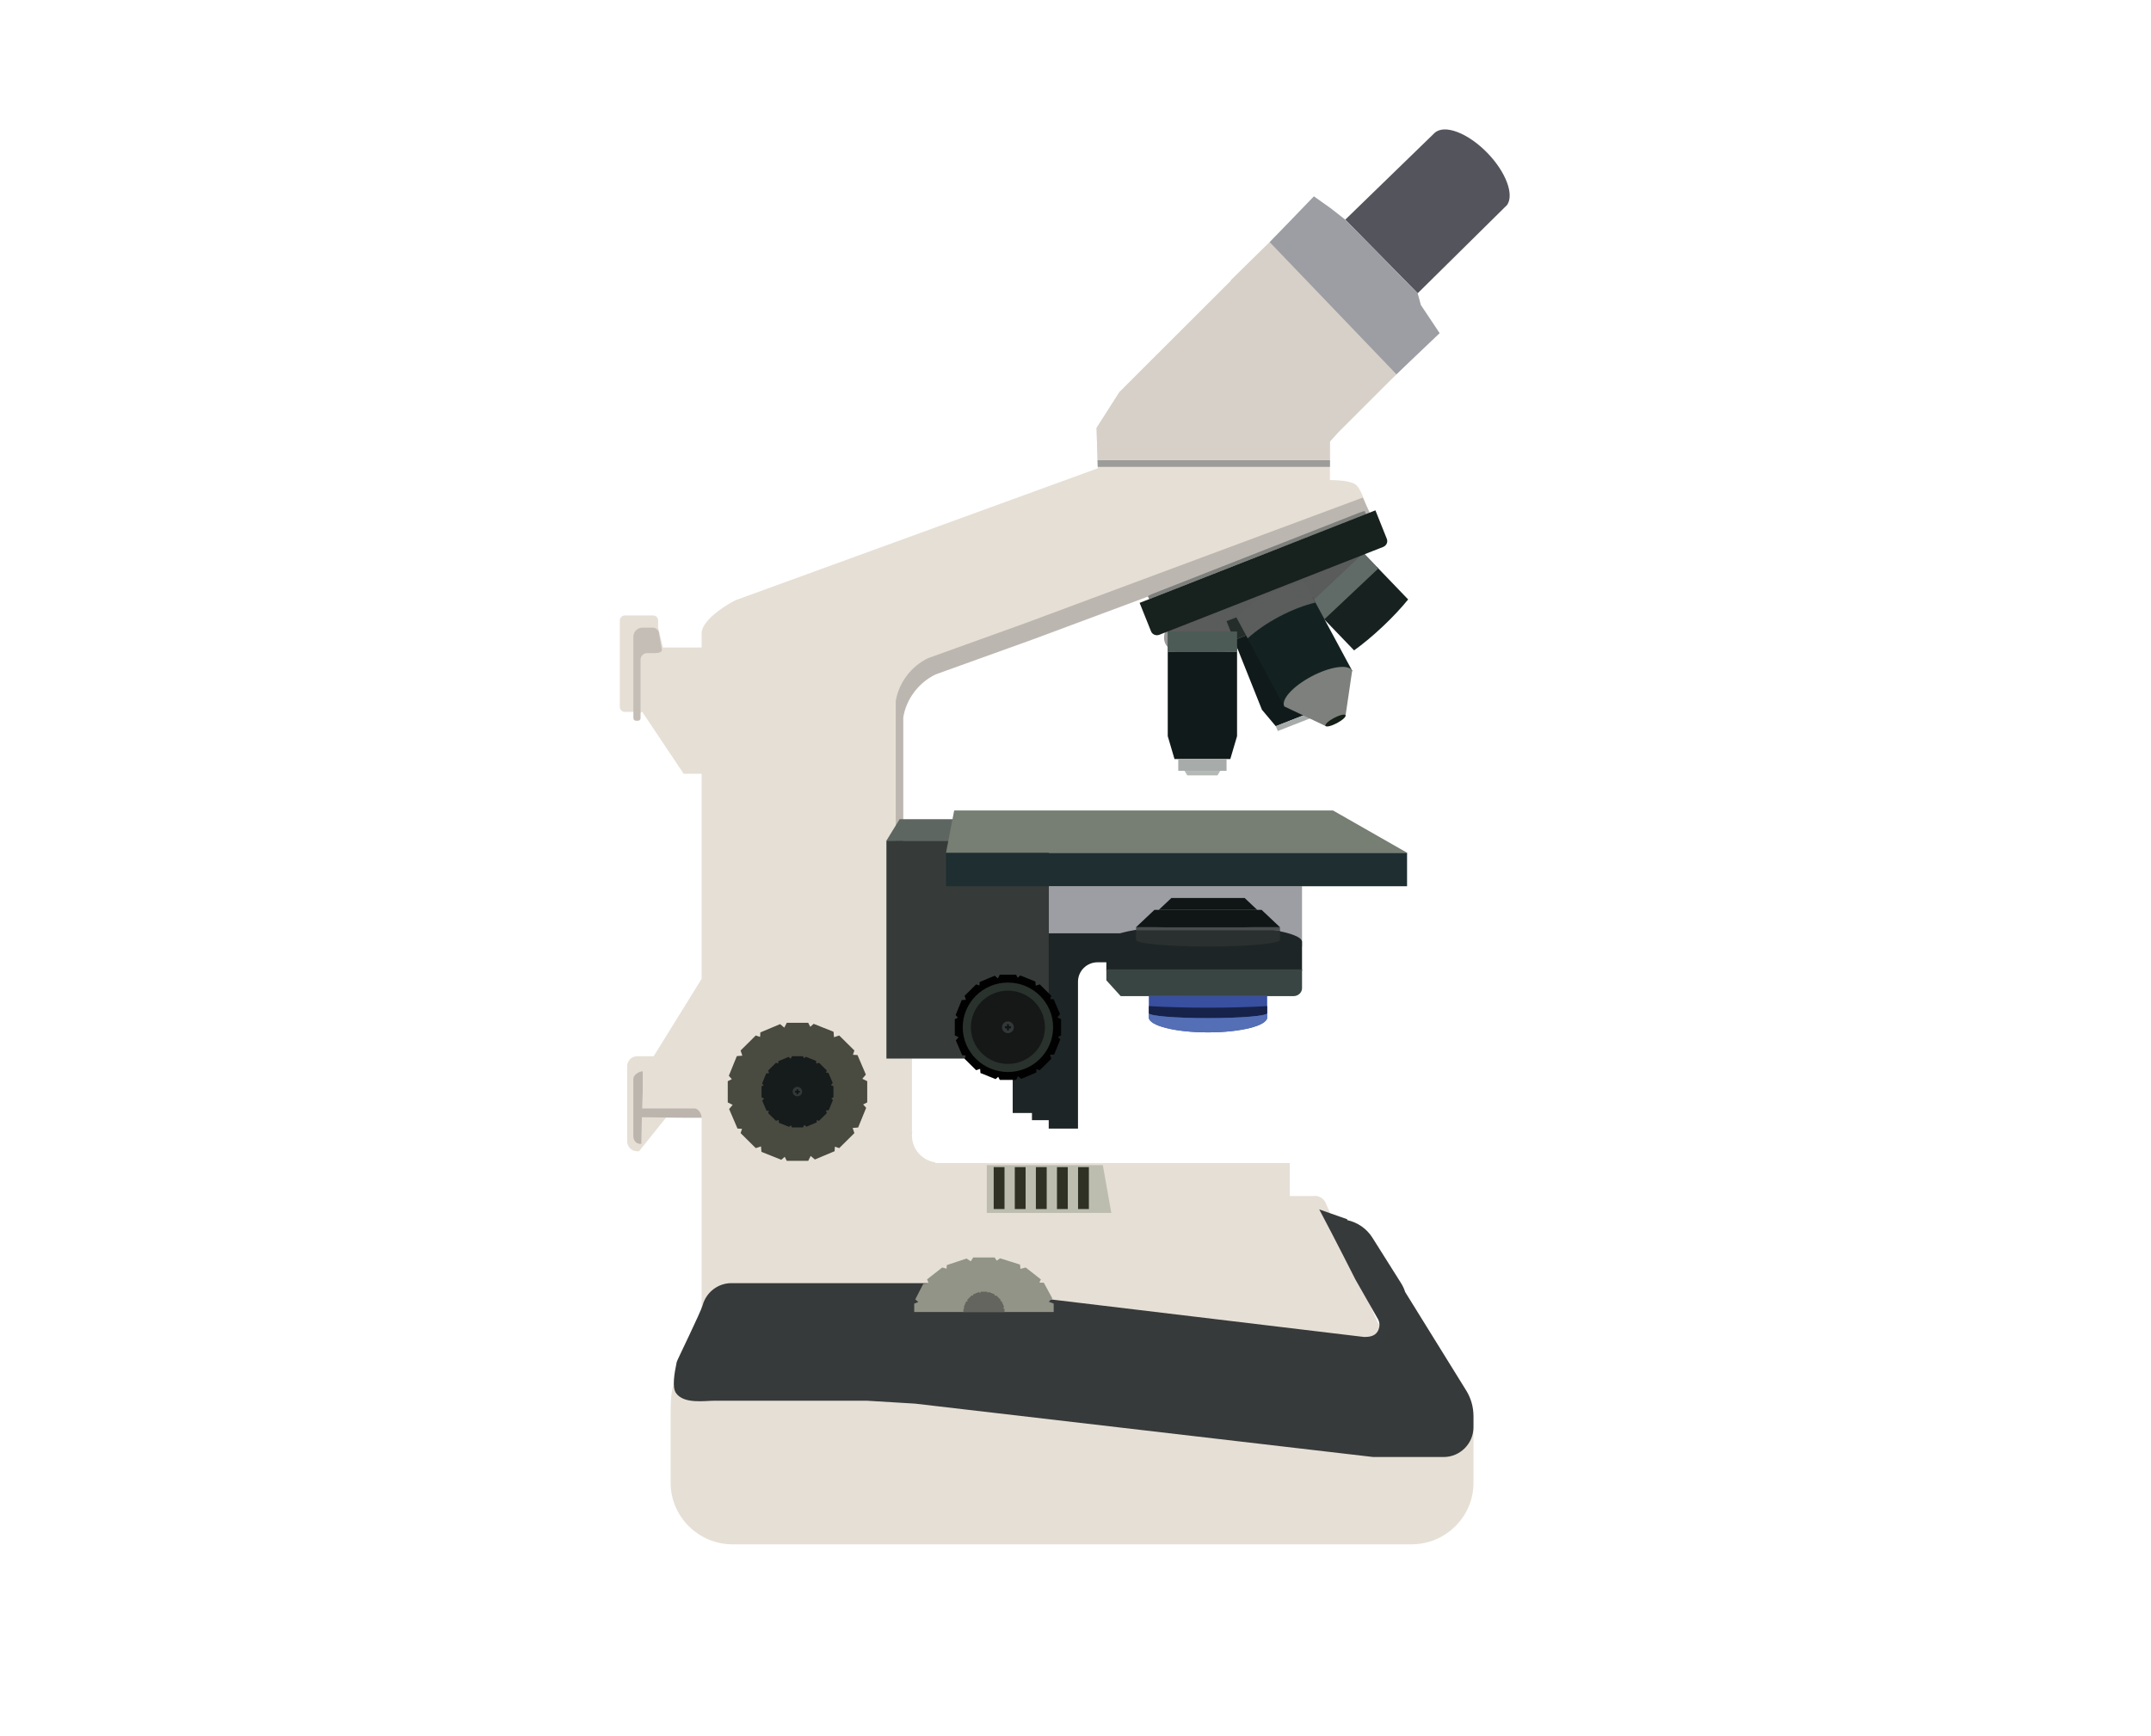
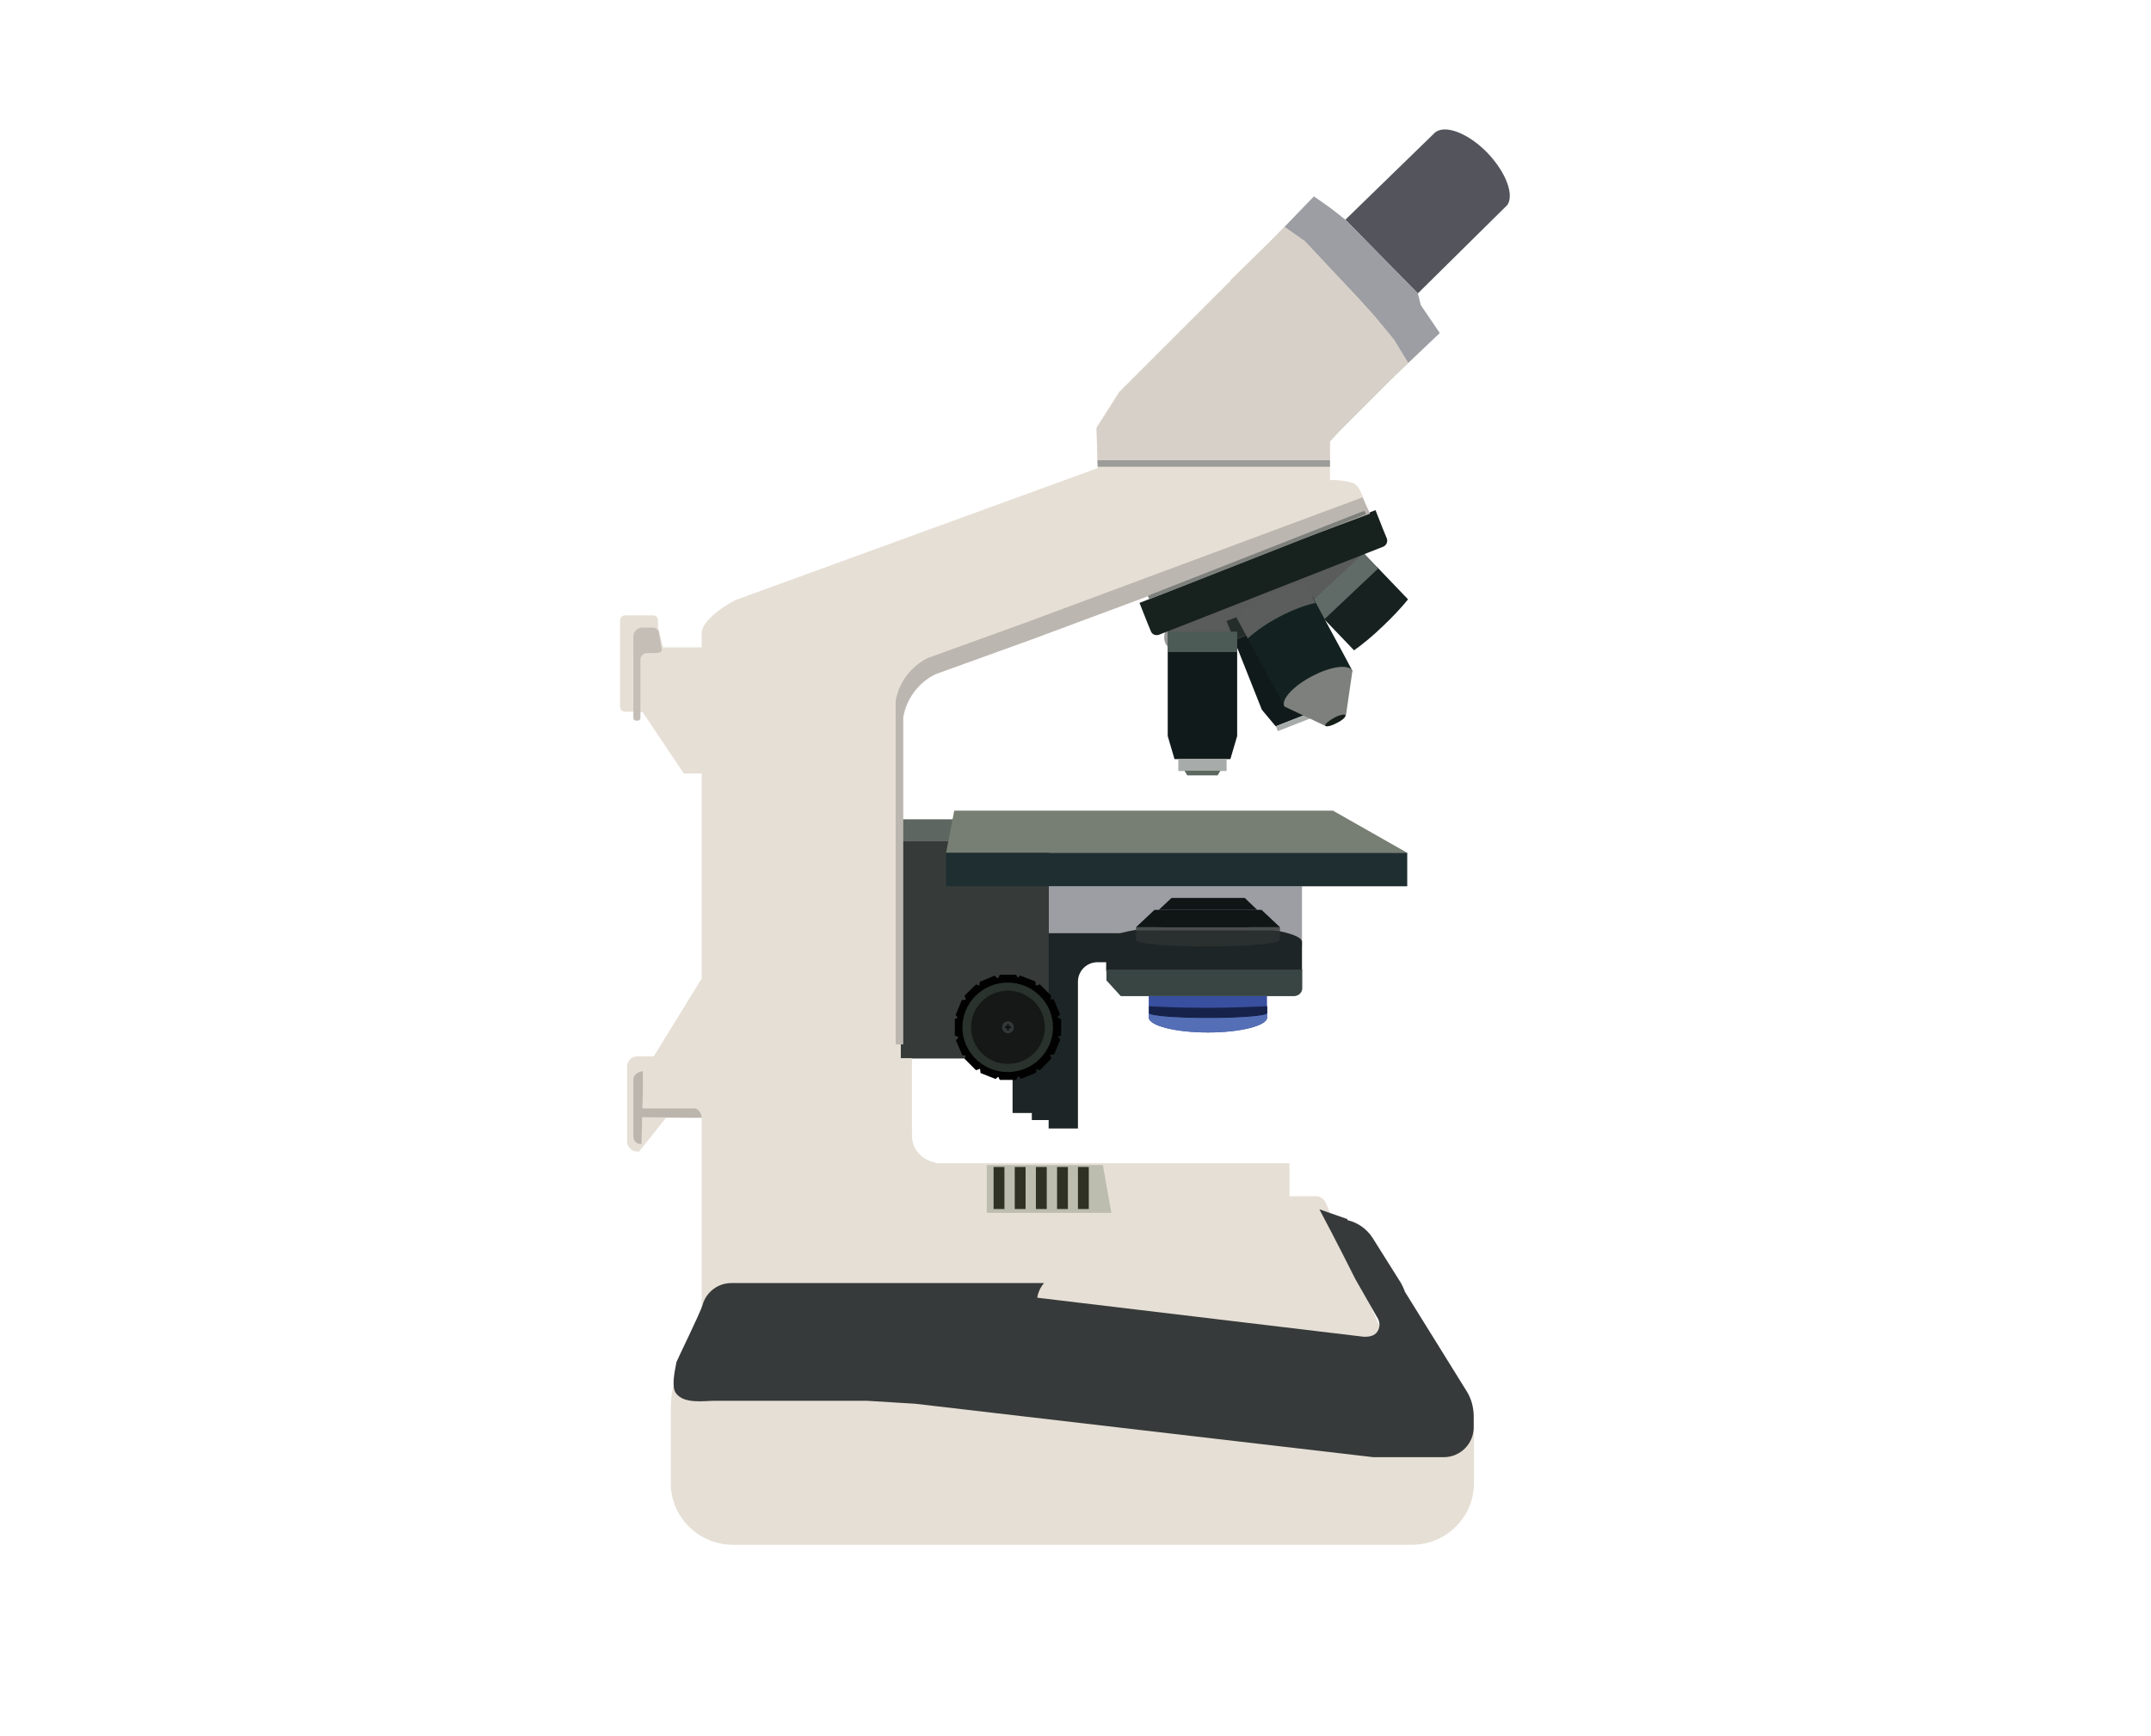
- <svg xmlns="http://www.w3.org/2000/svg" version="1.1" x="0px" y="0px" viewBox="0 0 792.998 640.101" enable-background="new 0 0 792.998 640.101" xml:space="preserve">
-   <path fill="#E6DFD5" d="M520.361,500.29c0,0-11.652-10.822-12.609-13.016l-19.014-43.709c-0.588-1.354-1.803-2.258-3.17-2.533  l-0.004-0.016h-0.062c-0.51-0.094-1.035-0.09-1.561,0h-8.455V428.86H344.832v-0.27c-4.879-0.705-8.632-4.854-8.632-9.879  c0-0.496,0.05-0.977,0.12-1.453h-0.12v-27.016h-4.089V263.626c1.056-6.756,5.684-12.873,11.895-15.865l35.742-12.866l124.531-46.342  c0,0-2.123-8.442-4.742-10.045c-2.615-1.603-9.248-1.488-9.248-1.488v-14.195l3.074-3.434l18.746-18.728l7.002-6.873l-5.156-8.511  l-7.553-9.157l-5.395-5.953l-9.869-10.531l-10.023-10.684l-7.395-5.185l-20.008,19.634l0.105,0.107l-41.143,41.099l-8.411,13.181  l0.463,14.881l-133.43,48.596c-1.019,0.367-12.633,6.698-12.633,12.305v5.182h-14.266l-1.776-7.378v-2.627  c0-1-0.826-1.815-1.835-1.815h-10.436c-1.01,0-1.835,0.815-1.835,1.815v31.928c0,0.997,0.826,1.816,1.835,1.816h5.331v0.595  l0.907-0.595h0.184l15.274,22.823h6.615v75.608l-17.669,28.537h-6.087c-2.03,0-3.691,1.645-3.691,3.652v27.738  c0,2.01,1.661,3.652,3.691,3.652h0.686l9.947-12.385l0.17-0.047h12.957v88.758c0,0.814,0.097,1.609,0.27,2.375  c-4.251,2.375-8.497,2.738-10.513,7.168c-1.282,2.822-1.173,9.266-1.173,12.545v23.891c0,12.443,10.286,22.625,22.852,22.625  h250.266c12.566,0,22.852-10.182,22.852-22.625v-23.891C543.215,514.792,532.93,500.29,520.361,500.29" />
-   <line fill="none" x1="337.093" y1="391.167" x2="334.32" y2="391.167" />
-   <path fill="#BCB6B0" d="M333.004,264.549c1.057-6.756,5.686-12.874,11.895-15.864l35.742-12.868l124.531-46.34l-2.775-5.999  l-124.528,46.34l-35.742,12.868c-6.21,2.991-10.841,9.108-11.896,15.866v126.619h2.773V264.549z" />
-   <path fill="#ADA598" d="M433.402,145.654c2.979,0,2.98-4.579,0-4.579C430.426,141.074,430.42,145.654,433.402,145.654" />
-   <polygon fill="#D7D0C8" points="490.289,172.133 490.289,162.824 493.357,159.391 512.107,140.663 519.109,133.788 513.951,125.276   506.398,116.119 501,110.167 491.135,99.635 481.115,88.951 473.715,83.767 453.713,103.399 453.822,103.506 412.676,144.607   404.265,157.788 404.712,172.133 " />
-   <polygon fill="#9C9C9A" points="404.633,169.693 404.712,172.136 490.289,172.136 490.289,169.693 " />
-   <path fill="#BCB5AD" d="M236.958,395.03c-1.359,0-3.461,1.256-3.461,2.787v21.166c0,1.533,1.114,2.787,2.47,2.787h0.459l0.184-8.586  l0.347-10.988v-5.15v-2.016H236.958z" />
-   <path fill="#BCB5AD" d="M258.672,412.142c0-1.346-1.163-3.426-2.583-3.426h-19.615c-1.423,0-2.584,1.1-2.584,2.443v0.76  l18.138,0.223h4.772H258.672L258.672,412.142z" />
-   <path fill="#C4BEB7" d="M240.591,231.429h-3.753c-1.827,0-3.324,1.483-3.324,3.293v3.714v26.398c0,0.503,0.415,0.911,0.921,0.911  h0.792c0.508,0,0.921-0.408,0.921-0.911v-21.584c0-1.343,1.101-2.433,2.459-2.433h1.985c1.322,0,3.419,0.081,3.419-1.229  l-1.014-5.778C242.997,232.5,241.914,231.429,240.591,231.429" />
-   <path fill="#373A3A" d="M518.041,476.403c-0.361-1.121-0.854-2.221-1.51-3.26l-10.57-16.775c-2.166-3.432-5.539-5.65-9.225-6.467  l-0.107-0.35l-10.271-3.609c6.068,11.43,12.881,24.955,13.316,25.811l8.398,14.73c0.441,0.869,0.611,1.865,0.424,2.822  c-0.494,2.479-2.186,3.662-5.197,3.662h-0.49l-120.438-14.445c0.32-2.031,1.196-3.883,2.463-5.395h-49.832h-4.57h-60.793  c-5.028,0-9.293,3.436-10.575,8.078c-0.726,2.629-9.44,20.332-9.575,20.973c-0.918,4.398-1.765,9.379-0.242,11.518  c2.913,4.088,10.496,2.779,14.36,2.779h55.856l17.888,1.08l168.885,19.68h26.01c6.033,0,10.969-4.945,10.969-10.986v-4.141  c0-3.33-0.93-6.588-2.689-9.424L518.041,476.403z" />
-   <path fill="#54555C" d="M548.455,56.504c-7.229-7.511-16.01-10.846-19.611-7.45c-0.283,0.271-32.887,31.932-32.887,31.932  l26.699,27.151l32.961-32.559C558.258,71.792,555.248,63.56,548.455,56.504" />
-   <polygon fill="#9C9EA3" points="495.953,80.988 490.518,76.741 484.387,72.394 468.096,89.283 514.812,138.004 530.75,122.845   523.82,112.456 522.652,108.138 507.812,93.045 " />
-   <rect x="386.688" y="326.783" fill="#9C9EA3" width="93.324" height="22.223" />
-   <polygon fill="#5D6660" points="386.688,309.962 326.796,309.962 331.65,302.057 386.688,302.057 " />
-   <polygon fill="#363B39" points="326.796,309.962 326.796,390.323 373.35,390.323 373.35,376.433 386.688,376.433 386.688,309.962   " />
-   <rect x="348.766" y="314.419" fill="#1E2E31" width="169.965" height="12.363" />
-   <polygon fill="#777E73" points="351.771,298.851 491.443,298.851 518.73,314.419 348.766,314.419 " />
-   <polygon fill="#494A40" points="317.899,397.767 319.216,396.233 319.114,395.993 316.231,389.269 316.128,389.028 314.448,388.927   314.981,387.345 314.796,387.161 309.577,381.995 309.392,381.81 307.465,382.448 307.303,380.444 307.061,380.345 300.217,377.608   299.973,377.509 298.712,378.614 297.96,377.126 297.699,377.126 290.318,377.126 290.054,377.126 289.146,378.923 287.602,377.618   287.36,377.72 280.565,380.573 280.323,380.675 280.219,382.341 278.623,381.81 278.438,381.995 273.219,387.161 273.034,387.345   273.675,389.257 271.651,389.415 271.552,389.651 268.789,396.429 268.692,396.671 269.804,397.919 268.299,398.665   268.299,398.923 268.299,406.229 268.299,406.489 270.116,407.39 268.798,408.919 268.9,409.157 271.785,415.882 271.886,416.126   273.566,416.228 273.034,417.808 273.219,417.989 278.438,423.157 278.623,423.341 280.551,422.704 280.714,424.71 280.956,424.806   287.798,427.544 288.043,427.64 289.302,426.54 290.054,428.03 290.318,428.03 297.699,428.03 297.96,428.03 298.869,426.231   300.415,427.534 300.656,427.433 307.45,424.579 307.69,424.478 307.796,422.813 309.392,423.341 309.577,423.157 314.796,417.989   314.981,417.808 314.339,415.901 316.366,415.743 316.462,415.497 319.228,408.726 319.325,408.483 318.212,407.235   319.716,406.489 319.716,406.229 319.716,398.923 319.716,398.665 " />
-   <polygon fill="#919486" points="388.457,483.767 388.457,480.88 388.457,480.677 386.641,479.966 387.957,478.757 387.855,478.565   384.972,473.253 384.869,473.065 383.191,472.985 383.722,471.735 383.537,471.589 378.318,467.509 378.133,467.364   376.207,467.868 376.045,466.286 375.801,466.204 368.957,464.042 368.713,463.966 367.453,464.837 366.7,463.661 366.438,463.661   359.059,463.661 358.796,463.661 357.886,465.083 356.341,464.054 356.1,464.132 349.307,466.388 349.062,466.466 348.958,467.78   347.363,467.364 347.178,467.509 341.96,471.589 341.773,471.735 342.418,473.241 340.393,473.368 340.293,473.556 337.529,478.911   337.43,479.099 338.543,480.087 337.039,480.677 337.039,480.88 337.039,483.767 " />
-   <polygon fill="#63655E" points="370.314,483.767 370.314,482.69 370.314,482.614 369.779,482.351 370.169,481.899 370.137,481.831   369.289,479.853 369.258,479.778 368.764,479.749 368.92,479.284 368.867,479.231 367.332,477.708 367.275,477.655 366.708,477.845   366.661,477.249 366.59,477.224 364.575,476.417 364.504,476.388 364.133,476.714 363.91,476.274 363.834,476.274 361.662,476.274   361.584,476.274 361.318,476.806 360.863,476.419 360.791,476.452 358.793,477.292 358.719,477.321 358.69,477.812 358.219,477.655   358.166,477.708 356.627,479.231 356.574,479.284 356.764,479.845 356.168,479.89 356.139,479.966 355.325,481.956 355.296,482.028   355.625,482.397 355.182,482.614 355.182,482.69 355.182,483.767 " />
-   <polygon fill="#161B1B" points="306.319,400.097 306.997,399.308 306.946,399.183 305.459,395.718 305.406,395.593 304.542,395.54   304.816,394.728 304.722,394.632 302.032,391.97 301.936,391.876 300.941,392.202 300.86,391.169 300.735,391.12 297.208,389.71   297.084,389.659 296.433,390.228 296.043,389.46 295.91,389.46 292.106,389.46 291.97,389.46 291.502,390.386 290.706,389.712   290.581,389.767 287.08,391.237 286.957,391.29 286.902,392.146 286.079,391.876 285.983,391.97 283.296,394.632 283.199,394.728   283.53,395.712 282.487,395.794 282.435,395.915 281.01,399.407 280.959,399.532 281.534,400.177 280.758,400.558 280.758,400.694   280.758,404.456 280.758,404.593 281.695,405.054 281.018,405.843 281.071,405.97 282.555,409.433 282.608,409.556 283.472,409.612   283.199,410.425 283.296,410.521 285.983,413.181 286.079,413.278 287.072,412.952 287.155,413.983 287.281,414.032   290.808,415.444 290.934,415.493 291.585,414.923 291.97,415.692 292.106,415.692 295.91,415.692 296.043,415.692 296.513,414.765   297.309,415.438 297.434,415.386 300.935,413.915 301.059,413.864 301.113,413.005 301.936,413.278 302.032,413.181   304.722,410.521 304.816,410.425 304.486,409.442 305.528,409.36 305.579,409.237 307.005,405.747 307.055,405.62 306.481,404.978   307.257,404.593 307.257,404.456 307.257,400.694 307.257,400.558 " />
-   <path fill="#323737" d="M295.72,402.493c0,0.955-0.785,1.736-1.752,1.736c-0.969,0-1.756-0.779-1.756-1.736  c0-0.961,0.788-1.74,1.756-1.74C294.935,400.753,295.72,401.532,295.72,402.493" />
-   <polygon fill="#111314" points="294.867,402.288 294.256,402.288 294.256,401.683 293.675,401.683 293.675,402.288 293.062,402.288   293.062,402.862 293.675,402.862 293.675,403.47 294.256,403.47 294.256,402.862 294.867,402.862 " />
+ <svg xmlns="http://www.w3.org/2000/svg" version="1.1" baseProfile="basic" id="microscopeSide" x="0px" y="0px" viewBox="0 0 793 640.1" xml:space="preserve">
+   <g id="ocularLensSide">
+     <path fill="#54555C" d="M548.5,56.5c-7.2-7.5-16-10.8-19.6-7.5c-0.3,0.3-32.9,32-32.9,32l26.7,27.2l33-32.6   C558.3,71.8,555.2,63.6,548.5,56.5" />
+     <polygon fill="#9C9EA3" points="496,81 490.5,76.7 484.4,72.4 468.1,89.3 514.8,138 530.8,122.8 523.8,112.5 522.7,108.1 507.8,93     " />
+   </g>
+   <g id="stageSide">
+     <rect x="386.7" y="326.8" fill="#9C9EA3" width="93.3" height="22.2" />
+     <polygon fill="#5D6660" points="386.7,310 326.8,310 331.6,302.1 386.7,302.1  " />
+     <polygon fill="#363B39" points="326.8,310 326.8,390.3 373.4,390.3 373.4,376.4 386.7,376.4 386.7,310  " />
+     <rect x="348.8" y="314.4" fill="#1E2E31" width="170" height="12.4" />
+     <polygon fill="#777E73" points="351.8,298.9 491.4,298.9 518.7,314.4 348.8,314.4  " />
+   </g>
+   <g id="lightSwitchSide">
+     <polygon fill="#919486" points="388.5,483.8 388.5,480.9 388.5,480.7 386.6,480 388,478.8 387.9,478.6 385,473.3 384.9,473.1    383.2,473 383.7,471.7 383.5,471.6 378.3,467.5 378.1,467.4 376.2,467.9 376,466.3 375.8,466.2 369,464 368.7,464 367.5,464.8    366.7,463.7 366.4,463.7 359.1,463.7 358.8,463.7 357.9,465.1 356.3,464.1 356.1,464.1 349.3,466.4 349.1,466.5 349,467.8    347.4,467.4 347.2,467.5 342,471.6 341.8,471.7 342.4,473.2 340.4,473.4 340.3,473.6 337.5,478.9 337.4,479.1 338.5,480.1    337,480.7 337,480.9 337,483.8  " />
+     <polygon fill="#63655E" points="370.3,483.8 370.3,482.7 370.3,482.6 369.8,482.4 370.2,481.9 370.1,481.8 369.3,479.9    369.3,479.8 368.8,479.7 368.9,479.3 368.9,479.2 367.3,477.7 367.3,477.7 366.7,477.8 366.7,477.2 366.6,477.2 364.6,476.4    364.5,476.4 364.1,476.7 363.9,476.3 363.8,476.3 361.7,476.3 361.6,476.3 361.3,476.8 360.9,476.4 360.8,476.5 358.8,477.3    358.7,477.3 358.7,477.8 358.2,477.7 358.2,477.7 356.6,479.2 356.6,479.3 356.8,479.8 356.2,479.9 356.1,480 355.3,482 355.3,482    355.6,482.4 355.2,482.6 355.2,482.7 355.2,483.8  " />
+   </g>
+   <polygon id="coarseKnobSide" fill="#494A40" points="317.9,397.8 319.2,396.2 319.1,396 316.2,389.3 316.1,389 314.4,388.9   315,387.3 314.8,387.2 309.6,382 309.4,381.8 307.5,382.4 307.3,380.4 307.1,380.3 300.2,377.6 300,377.5 298.7,378.6 298,377.1   297.7,377.1 290.3,377.1 290.1,377.1 289.1,378.9 287.6,377.6 287.4,377.7 280.6,380.6 280.3,380.7 280.2,382.3 278.6,381.8   278.4,382 273.2,387.2 273,387.3 273.7,389.3 271.7,389.4 271.6,389.7 268.8,396.4 268.7,396.7 269.8,397.9 268.3,398.7   268.3,398.9 268.3,406.2 268.3,406.5 270.1,407.4 268.8,408.9 268.9,409.2 271.8,415.9 271.9,416.1 273.6,416.2 273,417.8   273.2,418 278.4,423.2 278.6,423.3 280.6,422.7 280.7,424.7 281,424.8 287.8,427.5 288,427.6 289.3,426.5 290.1,428 290.3,428   297.7,428 298,428 298.9,426.2 300.4,427.5 300.7,427.4 307.5,424.6 307.7,424.5 307.8,422.8 309.4,423.3 309.6,423.2 314.8,418   315,417.8 314.3,415.9 316.4,415.7 316.5,415.5 319.2,408.7 319.3,408.5 318.2,407.2 319.7,406.5 319.7,406.2 319.7,398.9   319.7,398.7 " />
+   <g id="fineKnobSide">
+     <polygon fill="#161B1B" points="306.5,401.3 307.3,400.6 307.2,400.5 306.1,396.9 306,396.7 305.1,396.6 305.5,395.8 305.4,395.7    303,392.8 302.9,392.7 301.9,392.9 302,391.9 301.8,391.8 298.5,390.1 298.4,390.1 297.6,390.5 297.3,389.8 297.2,389.7    293.4,389.4 293.3,389.4 292.7,390.2 292,389.4 291.9,389.5 288.3,390.6 288.1,390.7 288,391.4 287.2,391.2 287.1,391.3    284.1,393.6 284,393.7 284.2,394.7 283.2,394.7 283.1,394.8 281.4,398.1 281.4,398.2 281.8,399 281.1,399.3 281.1,399.4    280.7,403.2 280.7,403.3 281.5,403.9 280.7,404.5 280.8,404.7 282,408.2 282,408.4 282.9,408.5 282.5,409.3 282.6,409.4 285,412.4    285.1,412.5 286.1,412.3 286.1,413.3 286.2,413.3 289.6,415 289.6,415.1 290.4,414.6 290.7,415.4 290.8,415.4 294.6,415.8    294.7,415.8 295.3,415 296,415.7 296.1,415.7 299.8,414.5 300,414.5 300,413.6 300.8,414 300.9,413.9 303.9,411.5 304,411.4    303.8,410.4 304.8,410.5 304.9,410.3 306.6,407 306.7,406.9 306.2,406.2 307,405.9 307,405.8 307.4,402 307.4,401.9  " />
+     <path fill="#323737" d="M295.7,402.5c0,1-0.8,1.7-1.8,1.7s-1.8-0.8-1.8-1.7c0-1,0.8-1.7,1.8-1.7   C294.9,400.8,295.7,401.5,295.7,402.5" />
+     <polygon fill="#111314" points="294.9,402.3 294.3,402.3 294.3,401.7 293.7,401.7 293.7,402.3 293.1,402.3 293.1,402.9    293.7,402.9 293.7,403.5 294.3,403.5 294.3,402.9 294.9,402.9  " />
+   </g>
  <g id="adjustDHeight">
-     <path fill="#1E2526" d="M397.416,344.132h-10.791v10.684v35.355h-13.277v20.229h7.099v2.643h6.18v3.105h10.794v-5.748v-2.287v-4.326  v-13.611v-28.2c0-3.953,3.235-7.157,7.226-7.157h16.489v-10.682H397.42v-0.004H397.416z" />
-     <path fill="#1E2526" d="M443.941,341.104c-19.924,0-36.069,2.77-36.069,6.182v1.271v4.761v4.403c0,2.583,16.146,4.678,36.069,4.678  c19.922,0,36.07-2.095,36.07-4.678v-4.403v-4.761v-1.271C480.012,343.873,463.863,341.104,443.941,341.104" />
-     <path fill="#2A302F" d="M418.816,343.053v3.51c0,1.351,11.881,2.442,26.533,2.442c14.654,0,26.533-1.094,26.533-2.442v-3.51H418.816  z" />
-     <rect x="418.816" y="341.89" fill="#4A4D4E" width="53.066" height="1.163" />
-     <polygon fill="#101516" points="465.098,335.481 453.453,335.481 449.402,335.481 441.299,335.481 427.627,335.481 425.602,335.481   418.816,341.89 427.627,341.89 441.299,341.89 449.402,341.89 453.453,341.89 471.883,341.89 " />
-     <polygon fill="#101516" points="458.85,331.107 450.889,331.107 448.121,331.107 442.584,331.107 433.236,331.107 431.855,331.107   427.213,335.481 433.236,335.481 442.584,335.481 448.121,335.481 450.889,335.481 463.486,335.481 " />
-     <path fill="#394542" d="M479.242,357.451h-2.373h-4.037h-28.273h-23.242h-5.961h-2.148h-5.333v4.024l5.29,5.82h8.152h12.393h43.164  c1.736,0,3.141-1.311,3.141-2.928v-1.971v-2.017v-2.93H479.242L479.242,357.451z" />
-     <path fill="#394F9F" d="M423.537,367.298v2.617v5.256c0,3.033,9.768,5.492,21.812,5.492c12.047,0,21.814-2.463,21.814-5.492v-5.256  v-2.617H423.537z" />
-     <path fill="#162249" d="M445.35,371.558c-8.146,0-15.674-0.219-21.812-0.588v2.613c0,1.008,9.766,1.824,21.812,1.824  s21.814-0.816,21.814-1.824v-2.613C461.023,371.339,453.496,371.558,445.35,371.558" />
-     <path fill="#546FB5" d="M445.35,375.409c-12.047,0-21.812-0.818-21.812-1.824v1.582c0,3.035,9.766,5.496,21.812,5.496  s21.814-2.463,21.814-5.496v-1.582C467.164,374.591,457.396,375.409,445.35,375.409" />
+     <path fill="#1E2526" d="M397.4,344.1h-10.8v10.7v35.4h-13.3v20.2h7.1v2.6h6.2v3.1h10.8v-5.7v-2.3v-4.3v-13.6V362   c0-4,3.2-7.2,7.2-7.2h16.5v-10.7L397.4,344.1L397.4,344.1L397.4,344.1L397.4,344.1z" />
+     <path fill="#1E2526" d="M443.9,341.1c-19.9,0-36.1,2.8-36.1,6.2v1.3v4.8v4.4c0,2.6,16.1,4.7,36.1,4.7c19.9,0,36.1-2.1,36.1-4.7   v-4.4v-4.8v-1.3C480,343.9,463.9,341.1,443.9,341.1" />
+     <path fill="#2A302F" d="M418.8,343.1v3.5c0,1.4,11.9,2.4,26.5,2.4c14.7,0,26.5-1.1,26.5-2.4v-3.5H418.8z" />
+     <rect x="418.8" y="341.9" fill="#4A4D4E" width="53.1" height="1.2" />
+     <polygon fill="#101516" points="465.1,335.5 453.5,335.5 449.4,335.5 441.3,335.5 427.6,335.5 425.6,335.5 418.8,341.9    427.6,341.9 441.3,341.9 449.4,341.9 453.5,341.9 471.9,341.9  " />
+     <polygon fill="#101516" points="458.9,331.1 450.9,331.1 448.1,331.1 442.6,331.1 433.2,331.1 431.9,331.1 427.2,335.5    433.2,335.5 442.6,335.5 448.1,335.5 450.9,335.5 463.5,335.5  " />
+     <path fill="#394542" d="M479.2,357.5h-2.4h-4h-28.3h-23.2h-6h-2.1h-5.3v4l5.3,5.8h8.2h12.4H477c1.7,0,3.1-1.3,3.1-2.9v-2v-2v-2.9   H479.2L479.2,357.5z" />
+     <path fill="#394F9F" d="M423.5,367.3v2.6v5.3c0,3,9.8,5.5,21.8,5.5s21.8-2.5,21.8-5.5v-5.3v-2.6H423.5z" />
+     <path fill="#162249" d="M445.4,371.6c-8.1,0-15.7-0.2-21.8-0.6v2.6c0,1,9.8,1.8,21.8,1.8s21.8-0.8,21.8-1.8V371   C461,371.3,453.5,371.6,445.4,371.6" />
+     <path fill="#546FB5" d="M445.4,375.4c-12,0-21.8-0.8-21.8-1.8v1.6c0,3,9.8,5.5,21.8,5.5s21.8-2.5,21.8-5.5v-1.6   C467.2,374.6,457.4,375.4,445.4,375.4" />
  </g>
  <g id="draggableDiaphragm">
-     <polygon fill="#010101" points="389.803,375.118 390.807,373.95 390.728,373.769 388.531,368.642 388.451,368.46 387.173,368.38   387.578,367.175 387.438,367.037 383.46,363.098 383.316,362.958 381.85,363.442 381.725,361.915 381.541,361.838 376.323,359.754   376.139,359.682 375.177,360.521 374.604,359.384 374.404,359.384 368.778,359.384 368.58,359.384 367.885,360.755 366.708,359.763   366.522,359.839 361.345,362.014 361.162,362.092 361.081,363.36 359.867,362.958 359.725,363.098 355.744,367.037 355.604,367.175   356.094,368.63 354.55,368.753 354.475,368.938 352.369,374.101 352.293,374.282 353.141,375.235 351.994,375.802 351.994,376.003   351.994,381.571 351.994,381.767 353.381,382.452 352.375,383.62 352.453,383.802 354.651,388.929 354.73,389.112 356.008,389.19   355.604,390.394 355.744,390.536 359.725,394.474 359.867,394.614 361.336,394.13 361.456,395.657 361.643,395.729 366.857,397.817   367.045,397.894 368.006,397.05 368.58,398.188 368.778,398.188 374.404,398.188 374.604,398.188 375.295,396.817 376.474,397.812   376.658,397.733 381.838,395.558 382.021,395.479 382.102,394.212 383.316,394.614 383.46,394.474 387.438,390.536 387.578,390.394   387.089,388.94 388.633,388.817 388.707,388.636 390.815,383.47 390.889,383.288 390.041,382.337 391.186,381.767 391.186,381.571   391.186,376.003 391.186,375.802 " />
-     <path fill="#29322C" d="M388.245,378.784c0,9.109-7.456,16.49-16.655,16.49c-9.197,0-16.656-7.381-16.656-16.49  c0-9.105,7.457-16.486,16.656-16.486S388.245,369.679,388.245,378.784" />
-     <path fill="#151817" d="M385.231,378.784c0,7.461-6.108,13.508-13.642,13.508c-7.534,0-13.641-6.047-13.641-13.508  c0-7.459,6.106-13.502,13.641-13.502C379.123,365.282,385.231,371.325,385.231,378.784" />
-     <path fill="#323737" d="M373.776,378.784c0,1.197-0.978,2.168-2.187,2.168s-2.186-0.971-2.186-2.168c0-1.193,0.977-2.16,2.186-2.16  S373.776,377.591,373.776,378.784" />
-     <polygon fill="#111314" points="372.717,378.427 371.954,378.427 371.954,377.673 371.23,377.673 371.23,378.427 370.465,378.427   370.465,379.144 371.23,379.144 371.23,379.901 371.954,379.901 371.954,379.144 372.717,379.144 " />
+     <polygon fill="#010101" points="389.8,375.1 390.8,374 390.7,373.8 388.5,368.6 388.5,368.5 387.2,368.4 387.6,367.2 387.4,367    383.5,363.1 383.3,363 381.9,363.4 381.7,361.9 381.5,361.8 376.3,359.8 376.1,359.7 375.2,360.5 374.6,359.4 374.4,359.4    368.8,359.4 368.6,359.4 367.9,360.8 366.7,359.8 366.5,359.8 361.3,362 361.2,362.1 361.1,363.4 359.9,363 359.7,363.1 355.7,367    355.6,367.2 356.1,368.6 354.5,368.8 354.5,368.9 352.4,374.1 352.3,374.3 353.1,375.2 352,375.8 352,376 352,381.6 352,381.8    353.4,382.5 352.4,383.6 352.5,383.8 354.7,388.9 354.7,389.1 356,389.2 355.6,390.4 355.7,390.5 359.7,394.5 359.9,394.6    361.3,394.1 361.5,395.7 361.6,395.7 366.9,397.8 367,397.9 368,397 368.6,398.2 368.8,398.2 374.4,398.2 374.6,398.2 375.3,396.8    376.5,397.8 376.7,397.7 381.8,395.6 382,395.5 382.1,394.2 383.3,394.6 383.5,394.5 387.4,390.5 387.6,390.4 387.1,388.9    388.6,388.8 388.7,388.6 390.8,383.5 390.9,383.3 390,382.3 391.2,381.8 391.2,381.6 391.2,376 391.2,375.8  " />
+     <path fill="#29322C" d="M388.2,378.8c0,9.1-7.5,16.5-16.7,16.5s-16.7-7.4-16.7-16.5s7.5-16.5,16.7-16.5S388.2,369.7,388.2,378.8" />
+     <path fill="#151817" d="M385.2,378.8c0,7.5-6.1,13.5-13.6,13.5s-13.6-6-13.6-13.5s6.1-13.5,13.6-13.5S385.2,371.3,385.2,378.8" />
+     <path fill="#323737" d="M373.8,378.8c0,1.2-1,2.2-2.2,2.2s-2.2-1-2.2-2.2s1-2.2,2.2-2.2S373.8,377.6,373.8,378.8" />
+     <polygon fill="#111314" points="372.7,378.4 372,378.4 372,377.7 371.2,377.7 371.2,378.4 370.5,378.4 370.5,379.1 371.2,379.1    371.2,379.9 372,379.9 372,379.1 372.7,379.1  " />
  </g>
-   <path fill="#989998" d="M503.607,205.328c3.033,6.909-11.088,19.64-31.533,28.436c-20.449,8.794-39.482,10.322-42.516,3.412  c-3.031-6.91,11.088-19.641,31.535-28.437C481.539,199.945,500.574,198.418,503.607,205.328" />
-   <rect x="430.506" y="222.976" fill="#5A5B5B" width="25.555" height="17.367" />
-   <polygon fill="#5A5B5B" points="496.129,197.097 476.197,215.882 488.217,228.387 508.148,209.602 " />
-   <path fill="#5A5B5B" d="M453.641,223.62l6.326,11.75c2.846-3.281,6.699-6.356,11.32-8.793c4.615-2.436,9.344-3.893,13.68-4.399  l-6.328-11.75c-4.469,0.192-9.299,1.475-13.938,3.922C460.061,216.797,456.293,220.056,453.641,223.62" />
-   <polygon fill="#111A1A" points="454.971,236.01 465.23,261.697 470.326,267.765 489.467,260.271 488.992,252.394 478.73,226.706 " />
-   <polygon fill="#A7ACAA" points="489.482,260.265 470.35,267.756 471.07,269.553 490.199,262.063 " />
-   <polygon fill="#252D2A" points="475.947,219.742 452.186,229.046 454.971,236.01 478.73,226.706 " />
-   <path fill="#162120" d="M487.656,227.802l11.547,12.01c3.219-2.305,6.861-5.312,10.547-8.786c3.689-3.478,6.902-6.93,9.385-9.997  l-11.549-12.013L487.656,227.802z" />
-   <polygon fill="#606B67" points="502.672,203.904 482.742,222.69 488.217,228.385 508.148,209.602 " />
-   <path fill="#132221" d="M469.857,223.932c-6.9,3.643-11.75,7.986-10.828,9.697l5.686,10.562l6,11.141l2.83,5.261l25-13.194  l-2.834-5.26l-5.994-11.142l-5.689-10.559C483.105,218.724,476.762,220.288,469.857,223.932" />
-   <path fill="#7D807C" d="M483.561,249.378c-6.902,3.644-11.408,8.62-10.064,11.115l15.193,7.202l2.451-1.292l2.475-1.308l2.451-1.293  l2.43-16.503C497.15,244.807,490.465,245.736,483.561,249.378" />
-   <path fill="#161E18" d="M496.045,263.731c-0.285-0.534-2.178-0.091-4.223,0.99c-2.045,1.079-3.471,2.385-3.186,2.918  c0.285,0.533,2.176,0.09,4.223-0.99C494.904,265.571,496.33,264.265,496.045,263.731" />
-   <path fill="#5A5D5B" d="M455.783,227.598l4.184,7.772c3.096-2.811,7.102-5.613,11.717-8.048c4.615-2.437,9.199-4.167,13.283-5.144  l-4.186-7.774c-4.162,0.764-8.814,2.381-13.449,4.829C462.691,221.678,458.742,224.604,455.783,227.598" />
-   <polygon fill="#111A1A" points="430.506,240.343 430.506,271.436 432.994,279.875 453.572,279.875 456.059,271.436 456.059,240.343   " />
-   <rect x="434.381" y="279.875" fill="#A7ACAA" width="17.805" height="4.35" />
-   <g opacity="0.46">
+   <g id="lensesSide">
+     <path fill="#989998" d="M503.6,205.3c3,6.9-11.1,19.6-31.5,28.4c-20.4,8.8-39.5,10.3-42.5,3.4c-3-6.9,11.1-19.6,31.5-28.4   C481.5,199.9,500.6,198.4,503.6,205.3" />
+     <rect x="430.5" y="223" fill="#5A5B5B" width="25.6" height="17.4" />
+     <polygon fill="#5A5B5B" points="496.1,197.1 476.2,215.9 488.2,228.4 508.1,209.6  " />
+     <path fill="#5A5B5B" d="M453.6,223.6l6.3,11.8c2.8-3.3,6.7-6.4,11.3-8.8c4.6-2.4,9.3-3.9,13.7-4.4l-6.3-11.8   c-4.5,0.2-9.3,1.5-13.9,3.9C460.1,216.8,456.3,220.1,453.6,223.6" />
+     <polygon fill="#111A1A" points="455,236 465.2,261.7 470.3,267.8 489.5,260.3 489,252.4 478.7,226.7  " />
+     <polygon fill="#A7ACAA" points="489.5,260.3 470.4,267.8 471.1,269.6 490.2,262.1  " />
+     <polygon fill="#252D2A" points="475.9,219.7 452.2,229 455,236 478.7,226.7  " />
+     <path fill="#162120" d="M487.7,227.8l11.5,12c3.2-2.3,6.9-5.3,10.5-8.8c3.7-3.5,6.9-6.9,9.4-10l-11.5-12L487.7,227.8z" />
+     <polygon fill="#606B67" points="502.7,203.9 482.7,222.7 488.2,228.4 508.1,209.6  " />
+     <path fill="#132221" d="M469.9,223.9c-6.9,3.6-11.8,8-10.8,9.7l5.7,10.6l6,11.1l2.8,5.3l25-13.2l-2.8-5.3l-6-11.1l-5.7-10.6   C483.1,218.7,476.8,220.3,469.9,223.9" />
+     <path fill="#7D807C" d="M483.6,249.4c-6.9,3.6-11.4,8.6-10.1,11.1l15.2,7.2l2.5-1.3l2.5-1.3l2.5-1.3l2.4-16.5   C497.1,244.8,490.5,245.7,483.6,249.4" />
+     <path fill="#161E18" d="M496,263.7c-0.3-0.5-2.2-0.1-4.2,1s-3.5,2.4-3.2,2.9s2.2,0.1,4.2-1C494.9,265.6,496.3,264.3,496,263.7" />
+     <path fill="#5A5D5B" d="M455.8,227.6l4.2,7.8c3.1-2.8,7.1-5.6,11.7-8s9.2-4.2,13.3-5.1l-4.2-7.8c-4.2,0.8-8.8,2.4-13.4,4.8   C462.7,221.7,458.7,224.6,455.8,227.6" />
+     <polygon fill="#111A1A" points="430.5,240.3 430.5,271.4 433,279.9 453.6,279.9 456.1,271.4 456.1,240.3  " />
+     <rect x="434.4" y="279.9" fill="#A7ACAA" width="17.8" height="4.4" />
    <g>
-       <polygon fill="#5B675F" points="447.74,284.225 443.48,284.225 443.086,284.225 441.361,284.225 436.707,284.225 437.711,285.904     441.361,285.904 443.086,285.904 443.48,285.904 446.736,285.904 448.854,285.904 449.859,284.225   " />
+       <polygon fill="#5B675F" points="447.7,284.2 443.5,284.2 443.1,284.2 441.4,284.2 436.7,284.2 437.7,285.9 441.4,285.9     443.1,285.9 443.5,285.9 446.7,285.9 448.9,285.9 449.9,284.2   " />
    </g>
+     <rect x="430.5" y="232.9" fill="#4C5B56" width="25.6" height="7.5" />
+     <path fill="#17211D" d="M420.1,222.3l2.8,7.1l0.7,1.7l0.7,1.7c0.5,1.2,1.8,1.7,3.1,1.2l82.5-32.4c1.2-0.5,1.8-1.8,1.4-3l-0.7-1.7   l-0.7-1.7l-2.8-7.1L420.1,222.3z" />
  </g>
-   <rect x="430.506" y="232.854" fill="#4C5B56" width="25.555" height="7.489" />
-   <path fill="#7D807C" d="M503.594,189.558l-0.287-0.72l-0.072-0.171l-0.068-0.174c-0.047-0.117-1,0.146-2.119,0.586l-75.902,29.786  c-1.117,0.438-1.996,0.895-1.947,1.012l0.068,0.174l0.07,0.173l0.289,0.72L503.594,189.558z" />
-   <path fill="#17211D" d="M420.141,222.291l2.848,7.11l0.684,1.705l0.684,1.704c0.463,1.16,1.84,1.718,3.057,1.242l82.498-32.376  c1.217-0.478,1.834-1.816,1.367-2.976l-0.682-1.707l-0.684-1.704l-2.846-7.111L420.141,222.291z" />
-   <polygon fill="#BCBDAF" points="406.576,429.604 363.795,429.604 363.795,447.233 409.699,447.233 " />
-   <rect x="366.338" y="430.349" fill="#2F3124" width="3.99" height="15.453" />
-   <rect x="374.115" y="430.349" fill="#2F3124" width="3.988" height="15.453" />
-   <rect x="381.893" y="430.349" fill="#2F3124" width="3.988" height="15.453" />
-   <rect x="389.667" y="430.349" fill="#2F3124" width="3.989" height="15.453" />
-   <rect x="397.445" y="430.349" fill="#2F3124" width="3.987" height="15.453" />
+   <g id="frameSide">
+     <path fill="#E6DFD5" d="M520.4,500.3c0,0-11.7-10.8-12.6-13l-19-43.7c-0.6-1.4-1.8-2.3-3.2-2.5l0,0h-0.1c-0.5-0.1-1-0.1-1.6,0h-8.5   v-12.2H344.8v-0.3c-4.9-0.7-8.6-4.9-8.6-9.9c0-0.5,0-1,0.1-1.5h-0.1v-27h-4.1V263.6c1.1-6.8,5.7-12.9,11.9-15.9l35.7-12.9   l124.5-46.3c0,0-2.1-8.4-4.7-10s-9.2-1.5-9.2-1.5v-14.2l3.1-3.4l18.7-18.7l7-6.9l-5.2-8.5l-7.6-9.2l-5.4-6L491,99.6l-10-10.7   l-7.4-5.2l-20,19.6l0.1,0.1l-41.1,41.1l-8.4,13.2l0.5,14.9l-133.4,48.6c-1,0.4-12.6,6.7-12.6,12.3v5.2h-14.3l-1.8-7.4v-2.6   c0-1-0.8-1.8-1.8-1.8h-10.4c-1,0-1.8,0.8-1.8,1.8v31.9c0,1,0.8,1.8,1.8,1.8h5.3v0.6l0.9-0.6h0.2l15.3,22.8h6.6v75.6L241,389.5h-6.1   c-2,0-3.7,1.6-3.7,3.7v27.7c0,2,1.7,3.7,3.7,3.7h0.7l9.9-12.4h0.2h13V501c0,0.8,0.1,1.6,0.3,2.4c-4.3,2.4-8.5,2.7-10.5,7.2   c-1.3,2.8-1.2,9.3-1.2,12.5V547c0,12.4,10.3,22.6,22.9,22.6h250.3c12.6,0,22.9-10.2,22.9-22.6v-23.9   C543.2,514.8,532.9,500.3,520.4,500.3" />
+     <line fill="none" x1="337.1" y1="391.2" x2="334.3" y2="391.2" />
+     <path fill="#BCB6B0" d="M333,264.5c1.1-6.8,5.7-12.9,11.9-15.9l35.7-12.9l124.5-46.3l-2.8-6l-124.5,46.3l-35.7,12.9   c-6.2,3-10.8,9.1-11.9,15.9v126.6h2.8V264.5L333,264.5z" />
+     <path fill="#ADA598" d="M433.4,145.7c3,0,3-4.6,0-4.6C430.4,141.1,430.4,145.7,433.4,145.7" />
+     <polygon fill="#D7D0C8" points="490.3,172.1 490.3,162.8 493.4,159.4 512.1,140.7 519.1,133.8 514,125.3 506.4,116.1 501,110.2    491.1,99.6 481.1,89 473.7,83.8 453.7,103.4 453.8,103.5 412.7,144.6 404.3,157.8 404.7,172.1  " />
+     <polygon fill="#9C9C9A" points="404.6,169.7 404.7,172.1 490.3,172.1 490.3,169.7  " />
+     <path fill="#BCB5AD" d="M237,395c-1.4,0-3.5,1.3-3.5,2.8V419c0,1.5,1.1,2.8,2.5,2.8h0.5l0.2-8.6l0.3-11V397V395L237,395L237,395z" />
+     <path fill="#BCB5AD" d="M258.7,412.1c0-1.3-1.2-3.4-2.6-3.4h-19.6c-1.4,0-2.6,1.1-2.6,2.4v0.8l18.1,0.2h4.8H258.7L258.7,412.1z" />
+     <path fill="#C4BEB7" d="M240.6,231.4h-3.8c-1.8,0-3.3,1.5-3.3,3.3v3.7v26.4c0,0.5,0.4,0.9,0.9,0.9h0.8c0.5,0,0.9-0.4,0.9-0.9v-21.6   c0-1.3,1.1-2.4,2.5-2.4h2c1.3,0,3.4,0.1,3.4-1.2l-1-5.8C243,232.5,241.9,231.4,240.6,231.4" />
+     <path fill="#373A3A" d="M518,476.4c-0.4-1.1-0.9-2.2-1.5-3.3L506,456.4c-2.2-3.4-5.5-5.6-9.2-6.5l-0.1-0.4l-10.3-3.6   c6.1,11.4,12.9,25,13.3,25.8l8.4,14.7c0.4,0.9,0.6,1.9,0.4,2.8c-0.5,2.5-2.2,3.7-5.2,3.7h-0.5l-120.4-14.4c0.3-2,1.2-3.9,2.5-5.4   H335h-4.6h-60.8c-5,0-9.3,3.4-10.6,8.1c-0.7,2.6-9.4,20.3-9.6,21c-0.9,4.4-1.8,9.4-0.2,11.5c2.9,4.1,10.5,2.8,14.4,2.8h55.9   l17.9,1.1l168.9,19.7h26c6,0,11-4.9,11-11v-4.1c0-3.3-0.9-6.6-2.7-9.4L518,476.4z" />
+     <path fill="#7D807C" d="M503.6,189.6l-0.3-0.7l-0.1-0.2l-0.1-0.2c0-0.1-1,0.1-2.1,0.6l-75.9,29.8c-1.1,0.4-2,0.9-1.9,1l0.1,0.2   l0.1,0.2l0.3,0.7L503.6,189.6z" />
+     <polygon fill="#BCBDAF" points="406.6,429.6 363.8,429.6 363.8,447.2 409.7,447.2  " />
+     <rect x="366.3" y="430.3" fill="#2F3124" width="4" height="15.5" />
+     <rect x="374.1" y="430.3" fill="#2F3124" width="4" height="15.5" />
+     <rect x="381.9" y="430.3" fill="#2F3124" width="4" height="15.5" />
+     <rect x="389.7" y="430.3" fill="#2F3124" width="4" height="15.5" />
+     <rect x="397.4" y="430.3" fill="#2F3124" width="4" height="15.5" />
+   </g>
</svg>
